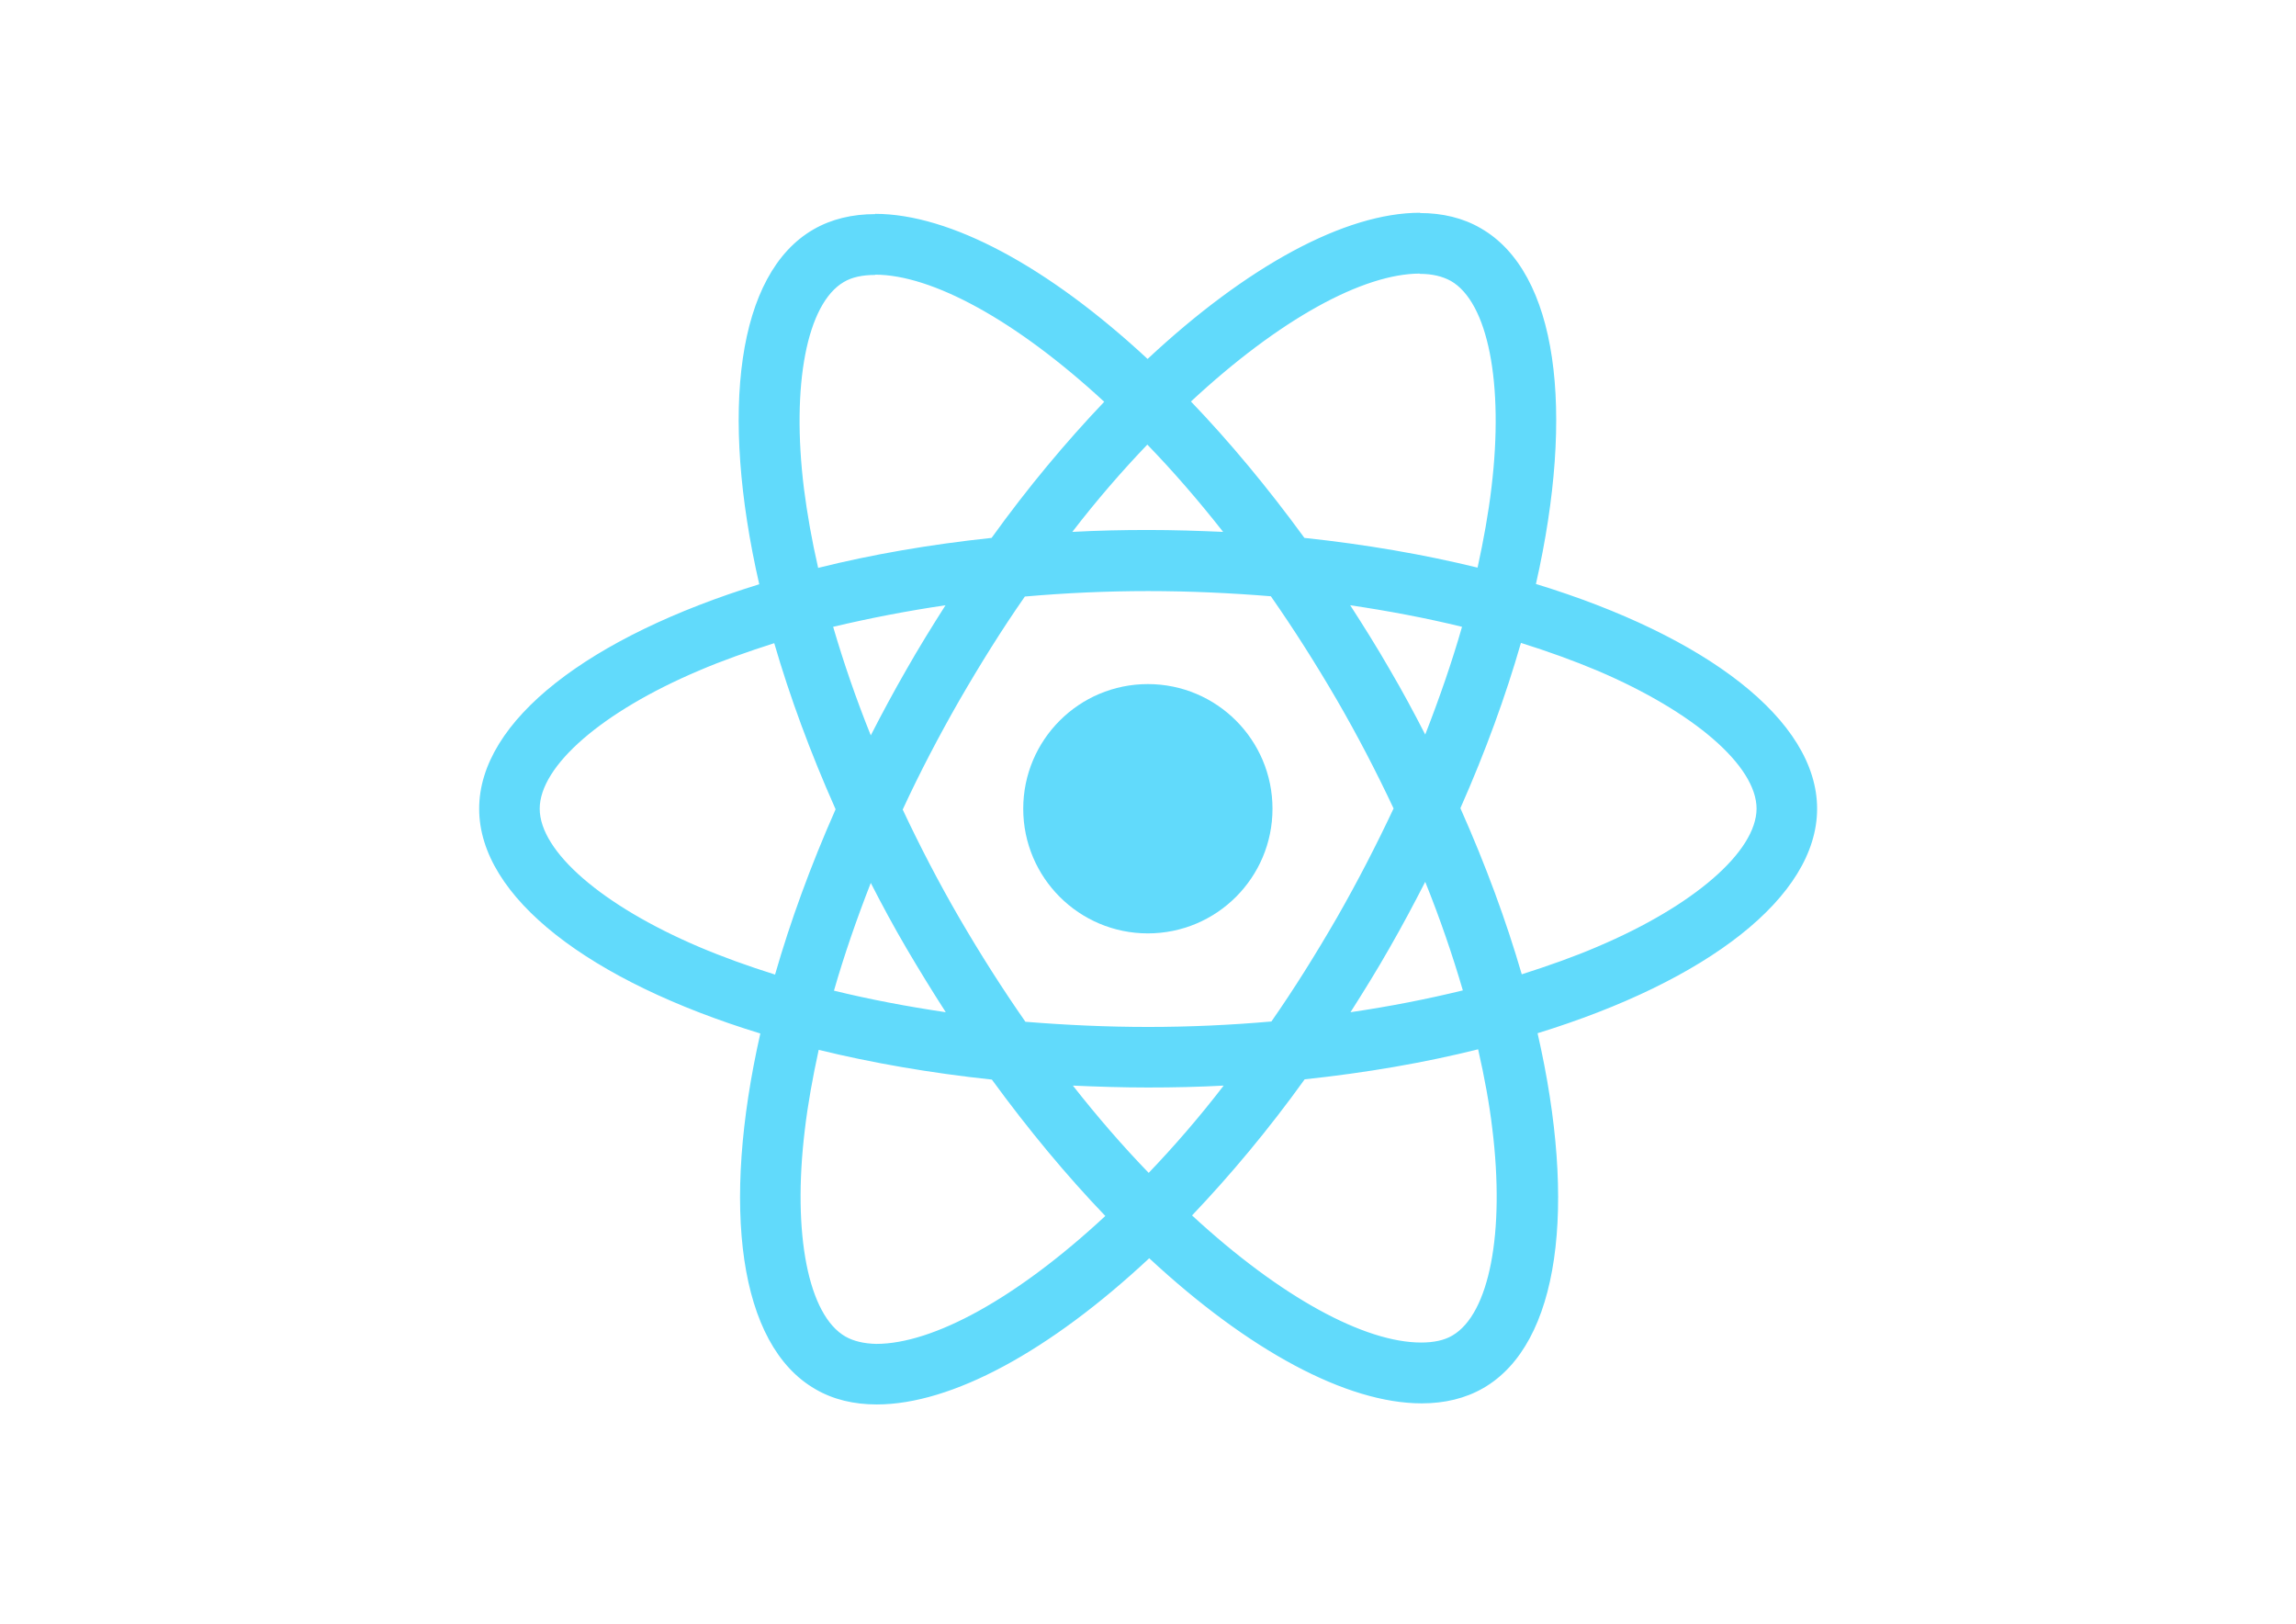
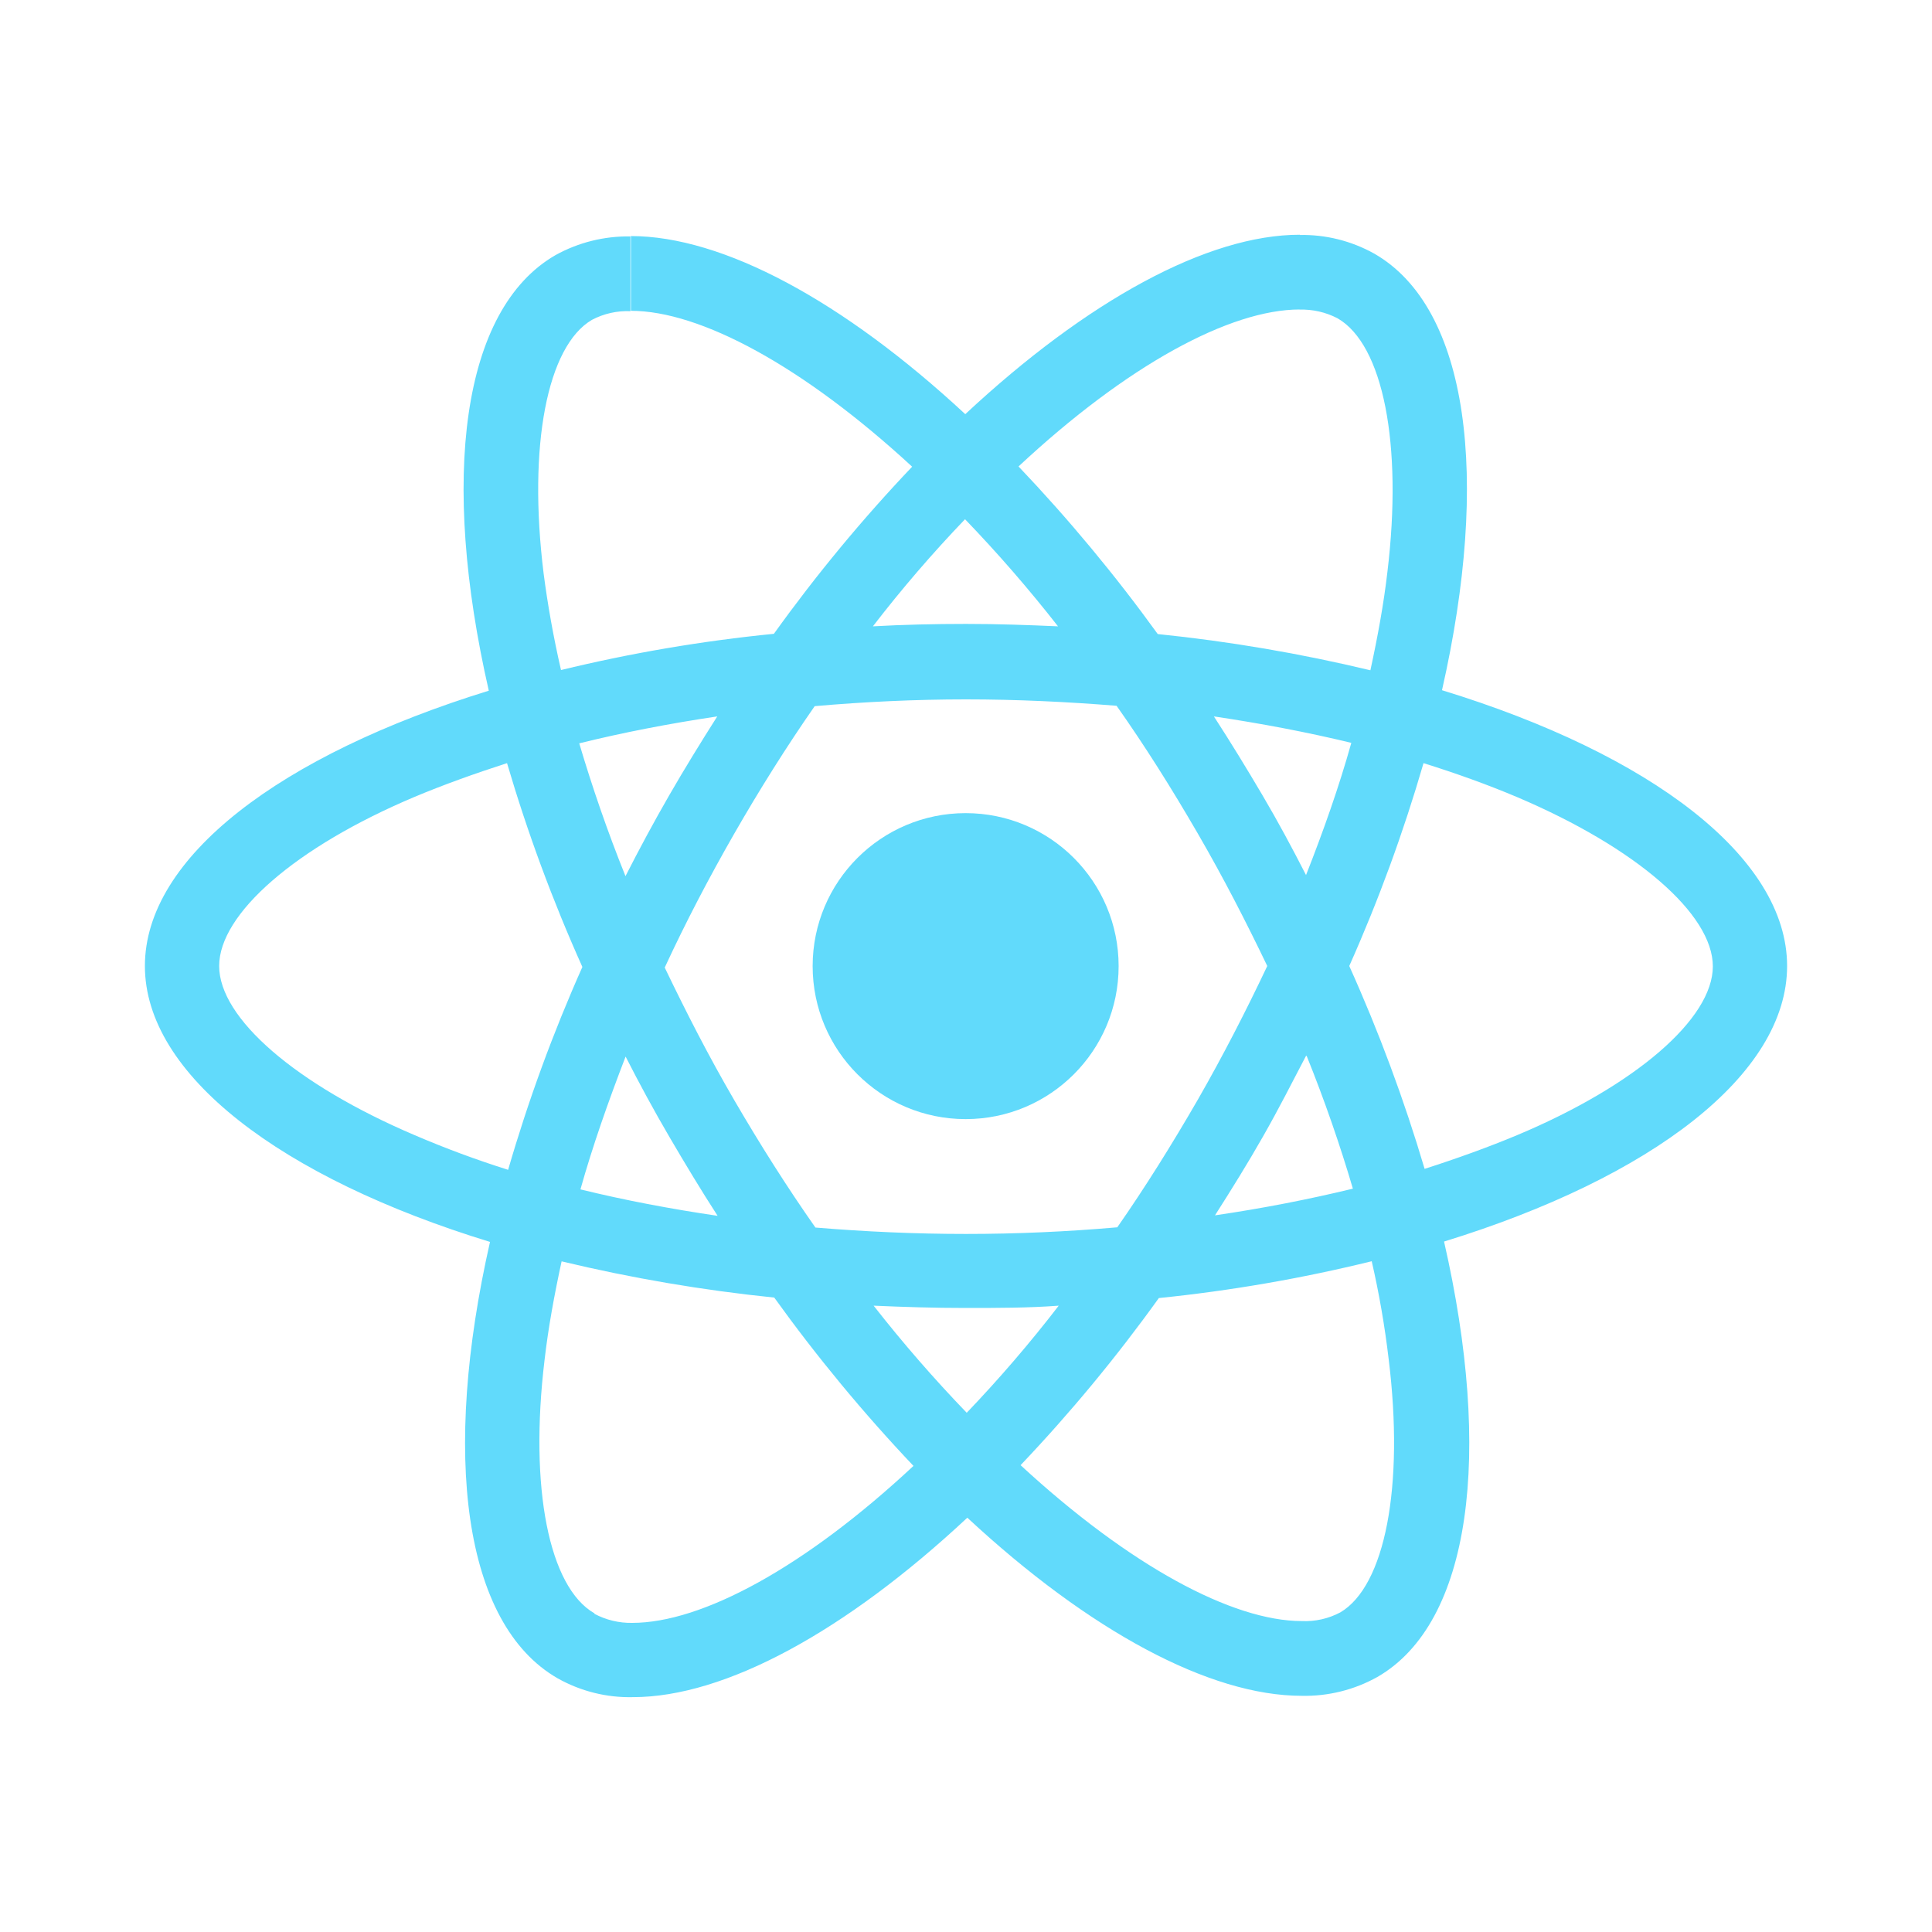
- <svg xmlns="http://www.w3.org/2000/svg" version="1.1" id="Layer_2_1_" x="0px" y="0px" viewBox="0 0 841.9 595.3" enable-background="new 0 0 841.9 595.3" xml:space="preserve">
-   <g>
-     <path fill="#61DAFB" d="M666.3,296.5c0-32.5-40.7-63.3-103.1-82.4c14.4-63.6,8-114.2-20.2-130.4c-6.5-3.8-14.1-5.6-22.4-5.6v22.3   c4.6,0,8.3,0.9,11.4,2.6c13.6,7.8,19.5,37.5,14.9,75.7c-1.1,9.4-2.9,19.3-5.1,29.4c-19.6-4.8-41-8.5-63.5-10.9   c-13.5-18.5-27.5-35.3-41.6-50c32.6-30.3,63.2-46.9,84-46.9l0-22.3c0,0,0,0,0,0c-27.5,0-63.5,19.6-99.9,53.6   c-36.4-33.8-72.4-53.2-99.9-53.2v22.3c20.7,0,51.4,16.5,84,46.6c-14,14.7-28,31.4-41.3,49.9c-22.6,2.4-44,6.1-63.6,11   c-2.3-10-4-19.7-5.2-29c-4.7-38.2,1.1-67.9,14.6-75.8c3-1.8,6.9-2.6,11.5-2.6l0-22.3c0,0,0,0,0,0c-8.4,0-16,1.8-22.6,5.6   c-28.1,16.2-34.4,66.7-19.9,130.1c-62.2,19.2-102.7,49.9-102.7,82.3c0,32.5,40.7,63.3,103.1,82.4c-14.4,63.6-8,114.2,20.2,130.4   c6.5,3.8,14.1,5.6,22.5,5.6c27.5,0,63.5-19.6,99.9-53.6c36.4,33.8,72.4,53.2,99.9,53.2c8.4,0,16-1.8,22.6-5.6   c28.1-16.2,34.4-66.7,19.9-130.1C625.8,359.7,666.3,328.9,666.3,296.5z M536.1,229.8c-3.7,12.9-8.3,26.2-13.5,39.5   c-4.1-8-8.4-16-13.1-24c-4.6-8-9.5-15.8-14.4-23.4C509.3,224,523,226.6,536.1,229.8z M490.3,336.3c-7.8,13.5-15.8,26.3-24.1,38.2   c-14.9,1.3-30,2-45.2,2c-15.1,0-30.2-0.7-45-1.9c-8.3-11.9-16.4-24.6-24.2-38c-7.6-13.1-14.5-26.4-20.8-39.8   c6.2-13.4,13.2-26.8,20.7-39.9c7.8-13.5,15.8-26.3,24.1-38.2c14.9-1.3,30-2,45.2-2c15.1,0,30.2,0.7,45,1.9   c8.3,11.9,16.4,24.6,24.2,38c7.6,13.1,14.5,26.4,20.8,39.8C504.7,309.8,497.8,323.2,490.3,336.3z M522.6,323.3   c5.4,13.4,10,26.8,13.8,39.8c-13.1,3.2-26.9,5.9-41.2,8c4.9-7.7,9.8-15.6,14.4-23.7C514.2,339.4,518.5,331.3,522.6,323.3z    M421.2,430c-9.3-9.6-18.6-20.3-27.8-32c9,0.4,18.2,0.7,27.5,0.7c9.4,0,18.7-0.2,27.8-0.7C439.7,409.7,430.4,420.4,421.2,430z    M346.8,371.1c-14.2-2.1-27.9-4.7-41-7.9c3.7-12.9,8.3-26.2,13.5-39.5c4.1,8,8.4,16,13.1,24C337.1,355.7,341.9,363.5,346.8,371.1z    M420.7,163c9.3,9.6,18.6,20.3,27.8,32c-9-0.4-18.2-0.7-27.5-0.7c-9.4,0-18.7,0.2-27.8,0.7C402.2,183.3,411.5,172.6,420.7,163z    M346.7,221.9c-4.9,7.7-9.8,15.6-14.4,23.7c-4.6,8-8.9,16-13,24c-5.4-13.4-10-26.8-13.8-39.8C318.6,226.7,332.4,224,346.7,221.9z    M256.2,347.1c-35.4-15.1-58.3-34.9-58.3-50.6c0-15.7,22.9-35.6,58.3-50.6c8.6-3.7,18-7,27.7-10.1c5.7,19.6,13.2,40,22.5,60.9   c-9.2,20.8-16.6,41.1-22.2,60.6C274.3,354.2,264.9,350.8,256.2,347.1z M310,490c-13.6-7.8-19.5-37.5-14.9-75.7   c1.1-9.4,2.9-19.3,5.1-29.4c19.6,4.8,41,8.5,63.5,10.9c13.5,18.5,27.5,35.3,41.6,50c-32.6,30.3-63.2,46.9-84,46.9   C316.8,492.6,313,491.7,310,490z M547.2,413.8c4.7,38.2-1.1,67.9-14.6,75.8c-3,1.8-6.9,2.6-11.5,2.6c-20.7,0-51.4-16.5-84-46.6   c14-14.7,28-31.4,41.3-49.9c22.6-2.4,44-6.1,63.6-11C544.3,394.8,546.1,404.5,547.2,413.8z M585.7,347.1c-8.6,3.7-18,7-27.7,10.1   c-5.7-19.6-13.2-40-22.5-60.9c9.2-20.8,16.6-41.1,22.2-60.6c9.9,3.1,19.3,6.5,28.1,10.2c35.4,15.1,58.3,34.9,58.3,50.6   C644,312.2,621.1,332.1,585.7,347.1z" />
-     <polygon fill="#61DAFB" points="320.8,78.4 320.8,78.4 320.8,78.4  " />
-     <circle fill="#61DAFB" cx="420.9" cy="296.5" r="45.7" />
-     <polygon fill="#61DAFB" points="520.5,78.1 520.5,78.1 520.5,78.1  " />
-   </g>
+ <svg xmlns="http://www.w3.org/2000/svg" id="Layer_1" data-name="Layer 1" viewBox="0 0 160 160">
+   <path d="M148,80c0-9-11.28-17.54-28.58-22.84,4-17.63,2.22-31.66-5.6-36.15a12.19,12.19,0,0,0-6.21-1.55v6.18a6.42,6.42,0,0,1,3.16.72c3.77,2.17,5.41,10.4,4.13,21-.3,2.6-.8,5.35-1.41,8.15a133.79,133.79,0,0,0-17.61-3A134,134,0,0,0,84.35,38.63c9-8.4,17.52-13,23.29-13V19.44h0c-7.63,0-17.6,5.44-27.7,14.86C69.85,24.93,59.87,19.55,52.25,19.55v6.19c5.74,0,14.25,4.57,23.29,12.91A130.66,130.66,0,0,0,64.09,52.49a128.15,128.15,0,0,0-17.63,3c-.64-2.78-1.11-5.46-1.44-8-1.31-10.59.3-18.83,4-21a6.28,6.28,0,0,1,3.19-.72V19.58h0A12.37,12.37,0,0,0,46,21.13c-7.79,4.49-9.54,18.49-5.52,36.07C23.23,62.52,12,71,12,80s11.28,17.55,28.58,22.85c-4,17.63-2.22,31.65,5.6,36.14a12.13,12.13,0,0,0,6.24,1.56c7.62,0,17.6-5.44,27.69-14.86,10.09,9.37,20.07,14.75,27.69,14.75a12.31,12.31,0,0,0,6.27-1.56c7.79-4.49,9.54-18.49,5.52-36.06C136.77,97.53,148,89,148,80ZM111.91,61.52c-1,3.58-2.3,7.27-3.75,10.95-1.13-2.21-2.32-4.43-3.63-6.65s-2.63-4.38-4-6.49C104.48,59.92,108.28,60.64,111.91,61.52ZM99.21,91.05c-2.16,3.74-4.38,7.29-6.68,10.59-4.13.36-8.32.55-12.53.55s-8.37-.19-12.47-.53c-2.31-3.29-4.55-6.82-6.71-10.53s-4-7.32-5.77-11c1.72-3.72,3.66-7.43,5.74-11.06s4.38-7.29,6.68-10.59c4.13-.36,8.32-.56,12.53-.56s8.37.2,12.47.53C94.78,61.72,97,65.24,99.18,69s4,7.32,5.77,11C103.2,83.7,101.29,87.42,99.21,91.05Zm9-3.61c1.5,3.72,2.78,7.43,3.83,11-3.63.88-7.46,1.63-11.42,2.21,1.36-2.13,2.72-4.32,4-6.57S107,89.66,108.16,87.44ZM80.06,117a114.2,114.2,0,0,1-7.71-8.87c2.49.11,5,.19,7.62.19s5.19,0,7.71-.19A109.6,109.6,0,0,1,80.06,117ZM59.43,100.69c-3.94-.58-7.73-1.3-11.36-2.19,1-3.57,2.3-7.26,3.74-11,1.13,2.22,2.33,4.44,3.63,6.66S58.07,98.59,59.43,100.69ZM79.92,43a114.42,114.42,0,0,1,7.7,8.87c-2.49-.11-5-.2-7.62-.2s-5.18.06-7.71.2A108,108,0,0,1,79.92,43ZM59.4,59.33c-1.36,2.14-2.71,4.33-4,6.57s-2.47,4.44-3.6,6.66c-1.5-3.72-2.77-7.43-3.83-11C51.61,60.66,55.44,59.92,59.4,59.33ZM34.32,94c-9.82-4.19-16.17-9.67-16.17-14s6.35-9.86,16.17-14c2.38-1,5-1.94,7.67-2.8a132.81,132.81,0,0,0,6.24,16.88,130.9,130.9,0,0,0-6.15,16.8A82.34,82.34,0,0,1,34.32,94Zm14.91,39.61c-3.77-2.16-5.41-10.39-4.13-21,.3-2.61.8-5.35,1.41-8.15a133.79,133.79,0,0,0,17.61,3A134,134,0,0,0,75.65,121.4c-9,8.4-17.52,13-23.29,13A6.41,6.41,0,0,1,49.23,133.65ZM115,112.53c1.31,10.59-.3,18.82-4,21a6.18,6.18,0,0,1-3.19.72c-5.74,0-14.25-4.57-23.29-12.91a130.66,130.66,0,0,0,11.45-13.84,128.15,128.15,0,0,0,17.63-3.05A75.66,75.66,0,0,1,115,112.53ZM125.66,94c-2.39,1-5,1.94-7.68,2.8A132.81,132.81,0,0,0,111.74,80a130.9,130.9,0,0,0,6.15-16.8c2.75.86,5.36,1.8,7.79,2.83,9.82,4.18,16.17,9.67,16.17,14S135.47,89.88,125.66,94Z" style="fill:#61dafb" />
+   <circle cx="79.97" cy="80.01" r="12.67" style="fill:#61dafb" />
</svg>
